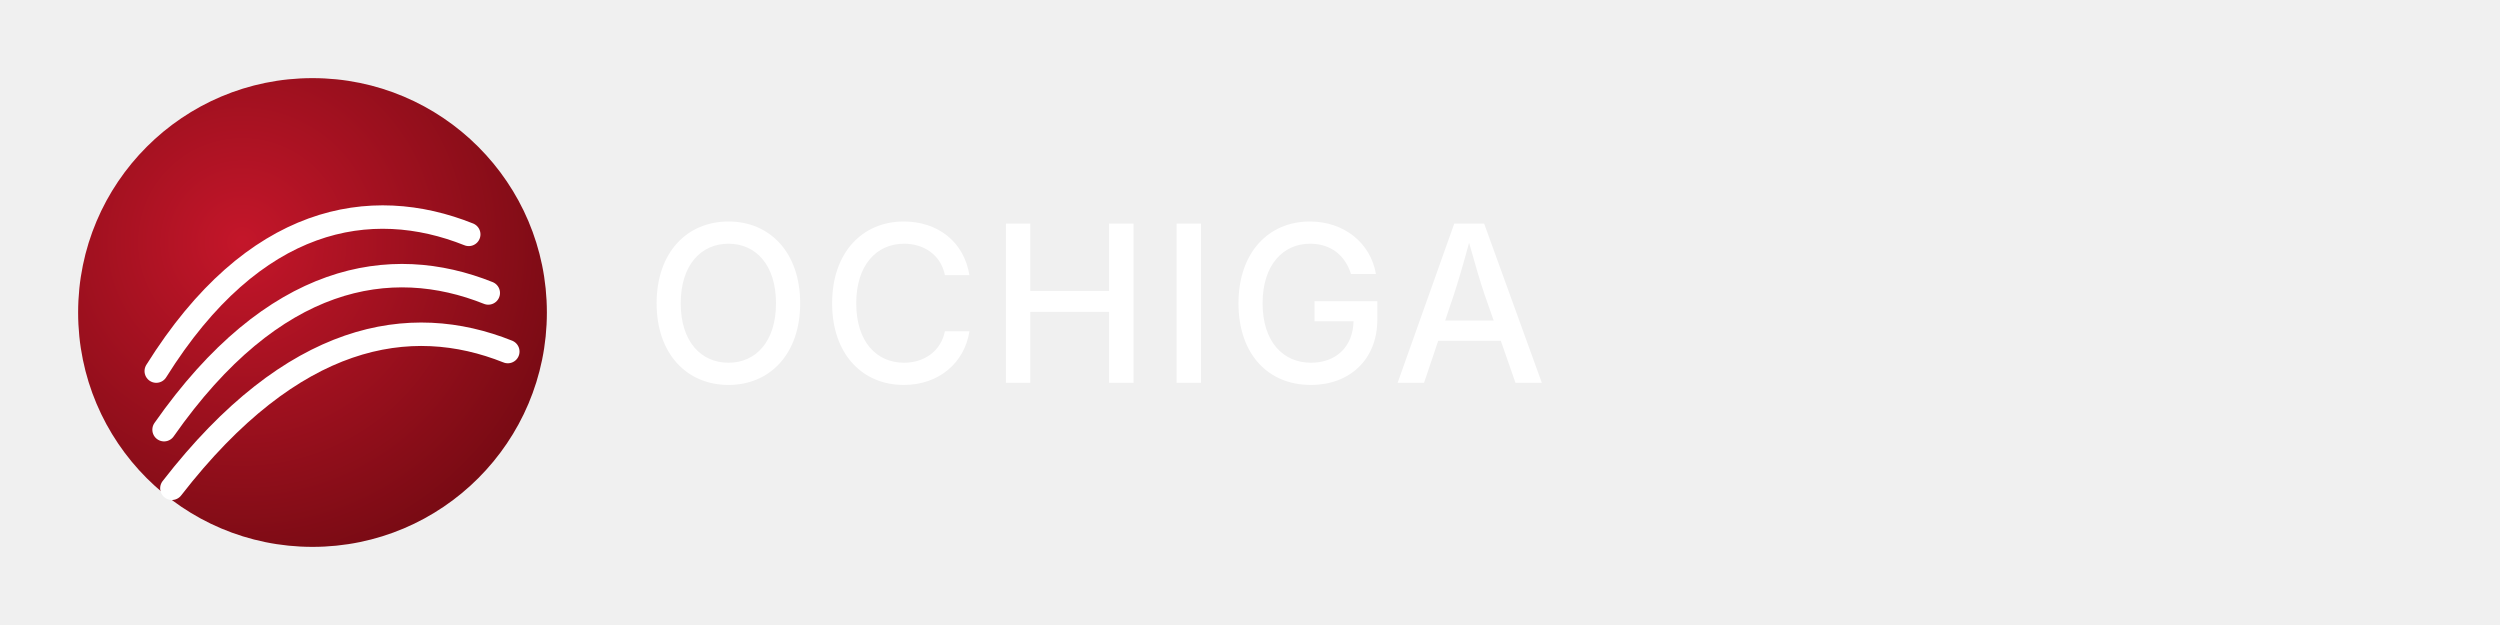
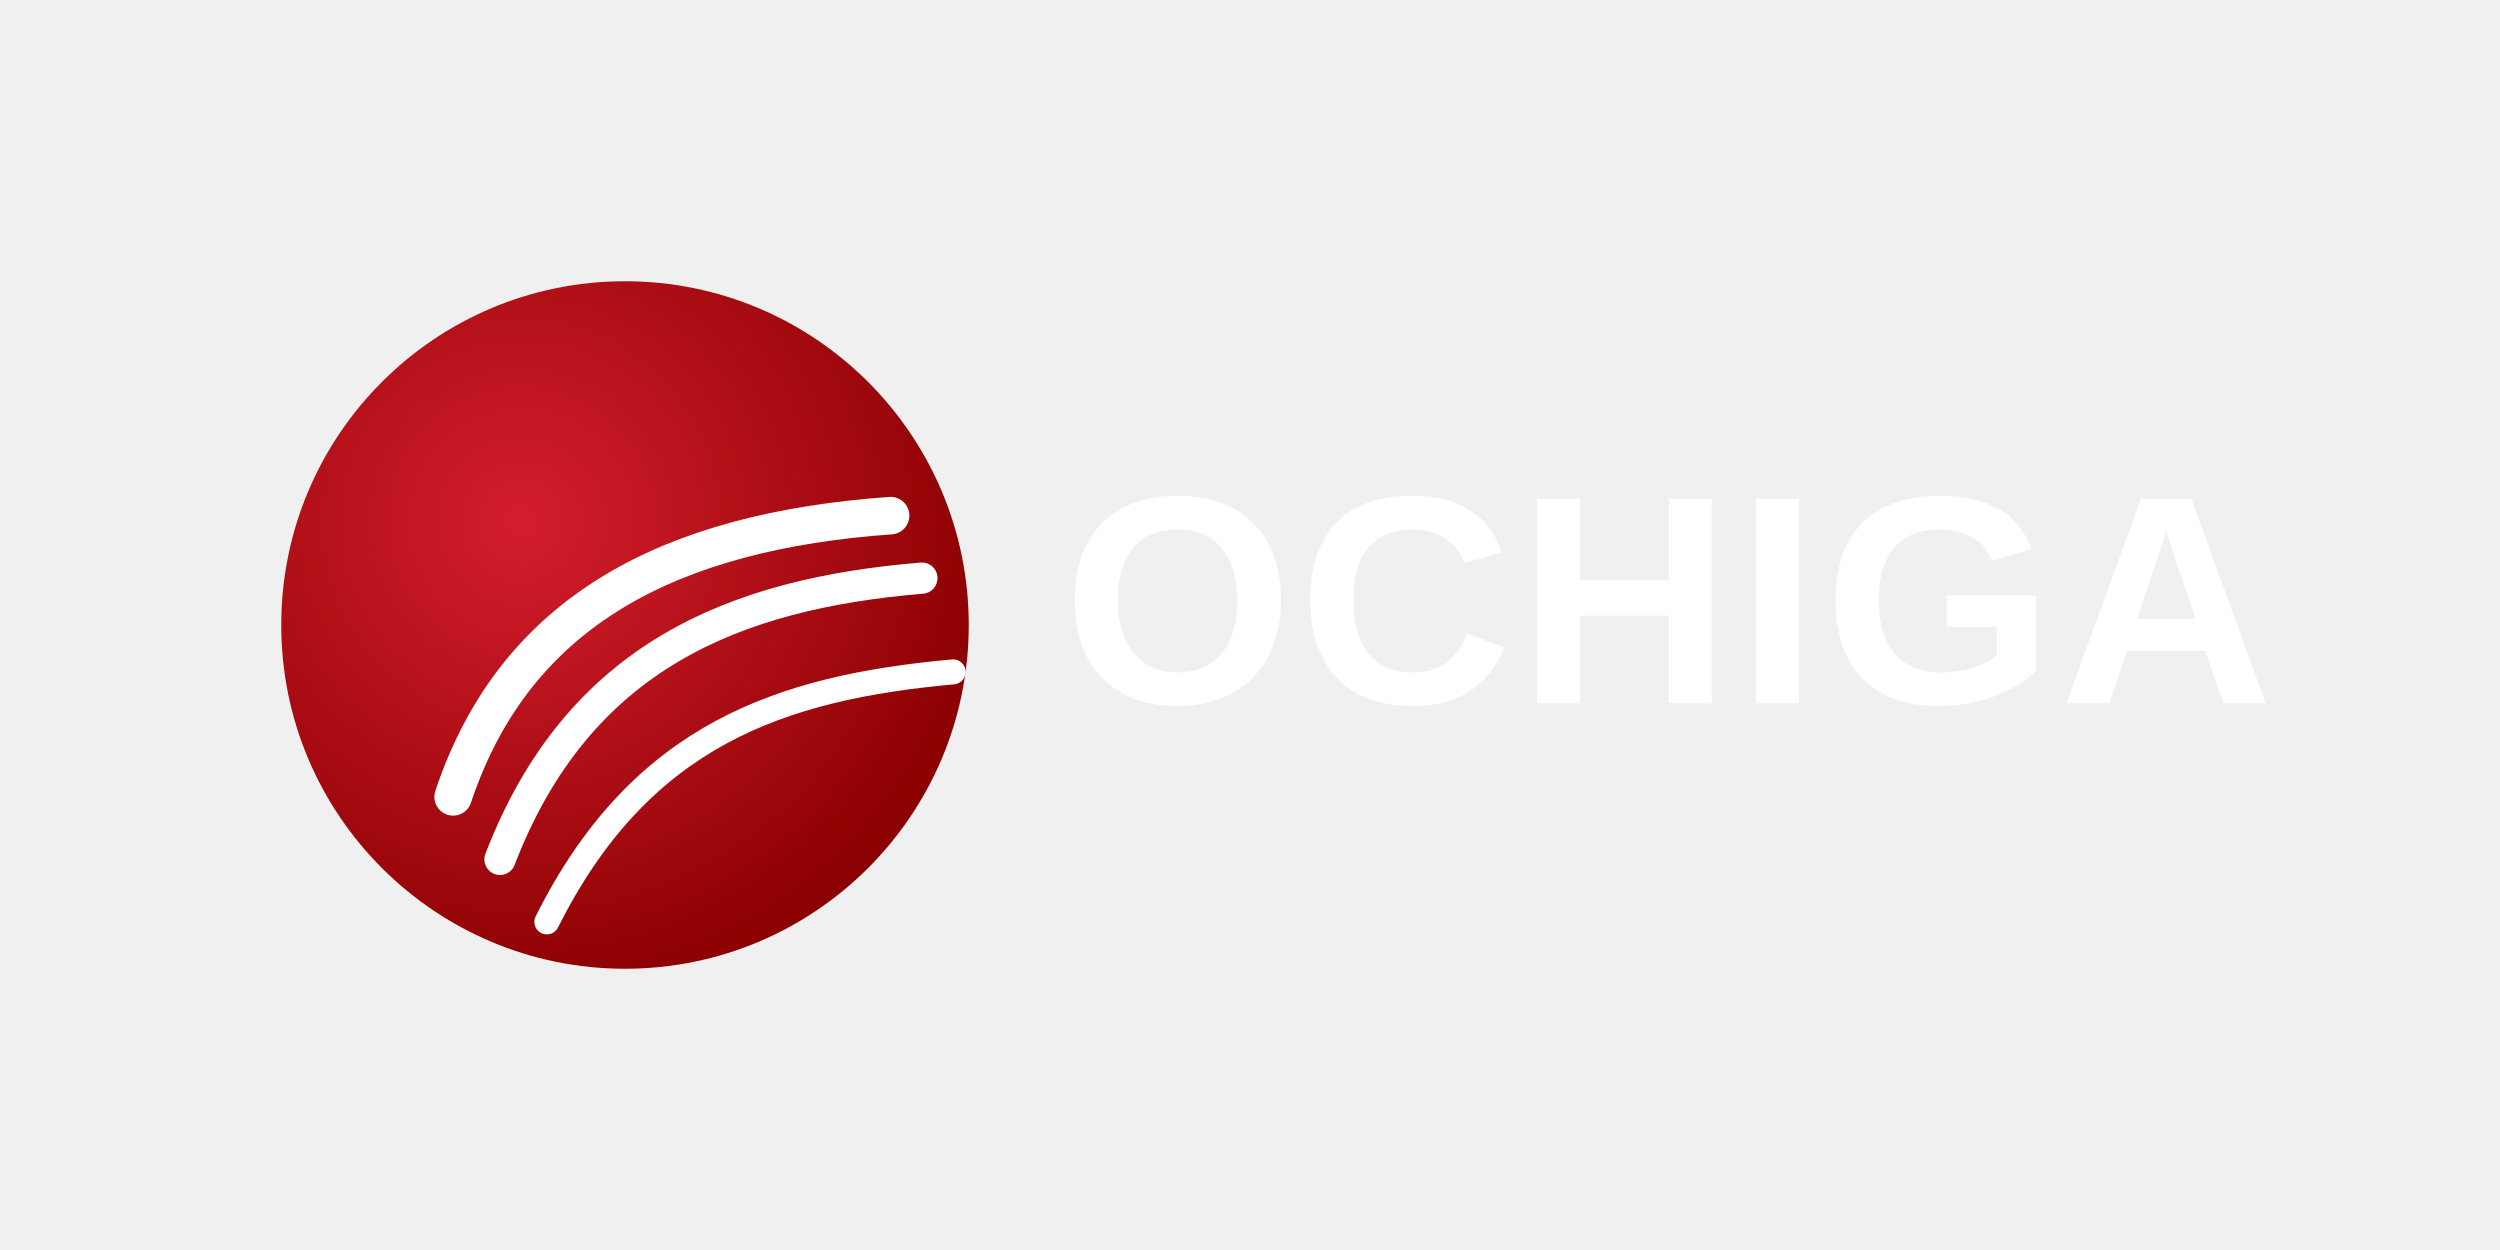
- <svg xmlns="http://www.w3.org/2000/svg" width="640" height="160" viewBox="0 0 640 160">
+ <svg xmlns="http://www.w3.org/2000/svg" width="800" height="400" viewBox="0 0 800 400">
  <defs>
-     <radialGradient id="ochigaRed" cx="35%" cy="35%" r="70%">
-       <stop offset="0%" stop-color="#c4162a" />
-       <stop offset="100%" stop-color="#7a0b14" />
+     <radialGradient id="redGradient" cx="35%" cy="35%" r="70%">
+       <stop offset="0%" stop-color="#d41e2d" />
+       <stop offset="100%" stop-color="#8b0000" />
    </radialGradient>
  </defs>
-   <circle cx="80" cy="80" r="60" fill="url(#ochigaRed)" />
-   <g fill="none" stroke="white" stroke-width="6" stroke-linecap="round">
-     <path d="M40 95 C65 55, 95 50, 120 60" />
-     <path d="M42 110 C70 70, 100 65, 125 75" />
-     <path d="M44 125 C75 85, 105 80, 130 90" />
+   <circle cx="200" cy="200" r="110" fill="url(#redGradient)" />
+   <g fill="none" stroke="white" stroke-linecap="round">
+     <path d="M145 255          C165 195, 215 170, 285 165" stroke-width="12" />
+     <path d="M160 275          C185 210, 235 190, 295 185" stroke-width="10" />
+     <path d="M175 295          C205 235, 250 220, 305 215" stroke-width="8" />
  </g>
-   <text x="165" y="98" font-family="Inter, Helvetica, Arial, sans-serif" font-size="56" font-weight="500" letter-spacing="2" fill="white">
+   <text x="340" y="225" font-family="Arial, Helvetica, sans-serif" font-size="95" font-weight="600" fill="white" letter-spacing="1.5">
    OCHIGA
  </text>
</svg>
